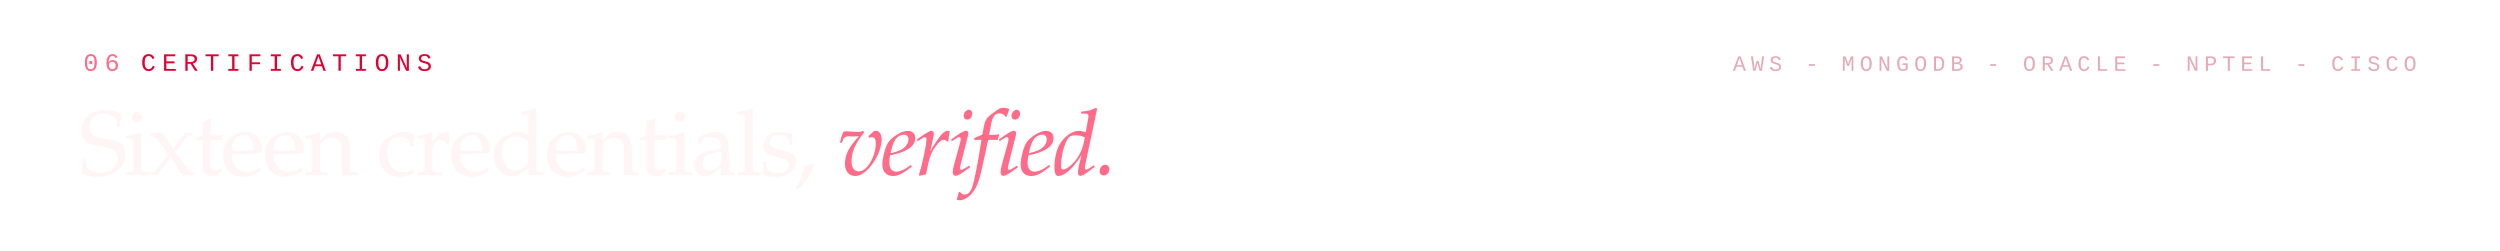
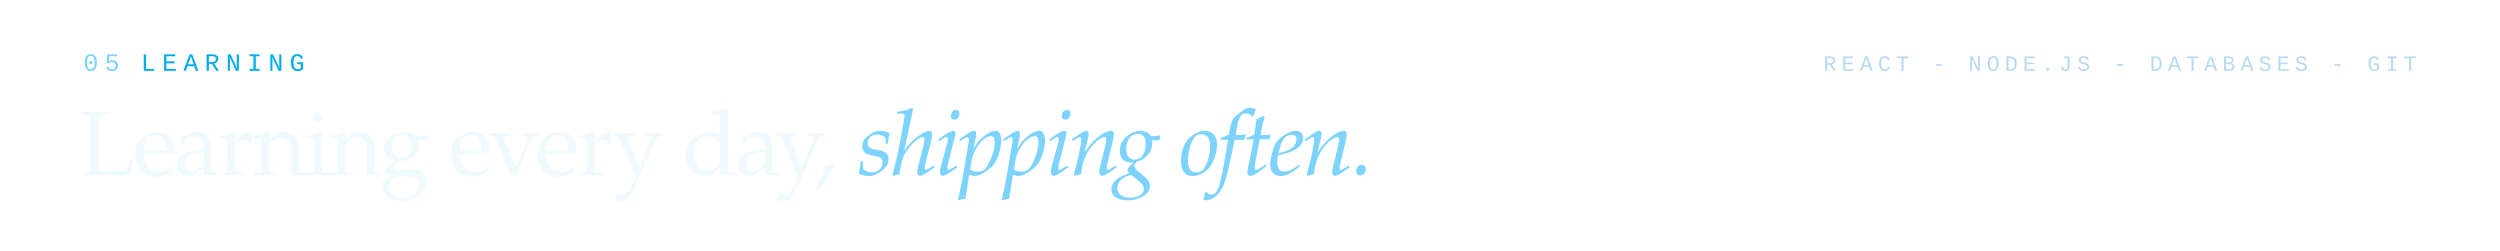
- <svg xmlns="http://www.w3.org/2000/svg" viewBox="0 0 1200 120" width="1200" height="120" role="img" aria-label="06 Certifications: Learning in public.">
+ <svg xmlns="http://www.w3.org/2000/svg" viewBox="0 0 1200 120" width="1200" height="120" role="img" aria-label="05 Learning: Growing in public.">
  <defs>
    <linearGradient id="tz-line" gradientUnits="userSpaceOnUse" x1="40" y1="0" x2="1160" y2="0">
-       <stop offset="0" stop-color="#e10032" />
-       <stop offset=".6" stop-color="#7a001c" />
-       <stop offset="1" stop-color="#7a001c" stop-opacity="0" />
+       <stop offset="0" stop-color="#00abf0" />
+       <stop offset=".6" stop-color="#123b63" />
+       <stop offset="1" stop-color="#123b63" stop-opacity="0" />
    </linearGradient>
    <linearGradient id="tz-sheen" gradientUnits="userSpaceOnUse" x1="-300" y1="0" x2="0" y2="0">
-       <stop offset="0" stop-color="#ff6b88" />
-       <stop offset=".5" stop-color="#fff4f6" />
-       <stop offset="1" stop-color="#ff6b88" />
+       <stop offset="0" stop-color="#7dd3fc" />
+       <stop offset=".5" stop-color="#effaff" />
+       <stop offset="1" stop-color="#7dd3fc" />
      <animateTransform attributeName="gradientTransform" type="translate" values="0 0;1500 0;1500 0" keyTimes="0;.4;1" dur="7s" begin="1.5s" repeatCount="indefinite" />
    </linearGradient>
    <radialGradient id="tz-pulse">
-       <stop offset="0" stop-color="#fff4f6" />
-       <stop offset=".5" stop-color="#ff6b88" stop-opacity=".6" />
-       <stop offset="1" stop-color="#e10032" stop-opacity="0" />
+       <stop offset="0" stop-color="#effaff" />
+       <stop offset=".5" stop-color="#7dd3fc" stop-opacity=".6" />
+       <stop offset="1" stop-color="#00abf0" stop-opacity="0" />
    </radialGradient>
  </defs>
  <style>
    .tz-serif { font-family: Georgia, "Iowan Old Style", "Palatino Linotype", "Times New Roman", serif; }
    .tz-mono { font-family: ui-monospace, SFMono-Regular, Menlo, Consolas, "Liberation Mono", monospace; }
    .tz-sans { font-family: -apple-system, BlinkMacSystemFont, "Segoe UI", Helvetica, Arial, sans-serif; }
    .tz-in { animation: tz-in 1.1s cubic-bezier(.16,1,.3,1) both; }
    .tz-d2 { animation-delay: .2s; } .tz-d3 { animation-delay: .45s; }
    .tz-draw { stroke-dasharray: 1200; stroke-dashoffset: 1200; animation: tz-draw 1.8s cubic-bezier(.65,0,.35,1) .5s forwards; }
    @keyframes tz-in { from { opacity: 0; transform: translateY(14px); } to { opacity: 1; transform: none; } }
    @keyframes tz-draw { to { stroke-dashoffset: 0; } }
    @media (prefers-reduced-motion: reduce) { .tz-in { animation: none; } .tz-draw { animation: none; stroke-dashoffset: 0; } }
  </style>
  <g class="tz-in">
-     <text class="tz-mono" x="40" y="34" font-size="12" letter-spacing="3" fill="#e10032">
-       <tspan fill="#ff6b88">06</tspan>   CERTIFICATIONS</text>
+     <text class="tz-mono" x="40" y="34" font-size="12" letter-spacing="3" fill="#00abf0">
+       <tspan fill="#7dd3fc">05</tspan>   LEARNING</text>
  </g>
  <g class="tz-in tz-d2">
-     <text class="tz-serif" x="38" y="84" font-size="44" font-weight="300" letter-spacing="-1" fill="#fff4f6">Sixteen credentials, <tspan font-style="italic" fill="url(#tz-sheen)">verified.</tspan>
+     <text class="tz-serif" x="38" y="84" font-size="44" font-weight="300" letter-spacing="-1" fill="#effaff">Learning every day, <tspan font-style="italic" fill="url(#tz-sheen)">shipping often.</tspan>
    </text>
  </g>
  <g class="tz-in tz-d3">
-     <text class="tz-mono" x="1160" y="34" text-anchor="end" font-size="10.5" letter-spacing="2.4" fill="#e5aab5">AWS  -  MONGODB  -  ORACLE  -  NPTEL  -  CISCO</text>
+     <text class="tz-mono" x="1160" y="34" text-anchor="end" font-size="10.5" letter-spacing="2.4" fill="#b9d9ee">REACT  -  NODE.JS  -  DATABASES  -  GIT</text>
  </g>
  <path class="tz-draw" d="M40 106 H1160" stroke="url(#tz-line)" stroke-width="1" />
  <circle cx="40" cy="106" r="7" fill="url(#tz-pulse)" opacity="0">
    <animate attributeName="cx" values="40;1160" dur="6s" begin="2.3s" repeatCount="indefinite" calcMode="spline" keyTimes="0;1" keySplines=".45 0 .55 1" />
    <animate attributeName="opacity" values="0;1;0" keyTimes="0;.15;1" dur="6s" begin="2.3s" repeatCount="indefinite" />
  </circle>
</svg>
